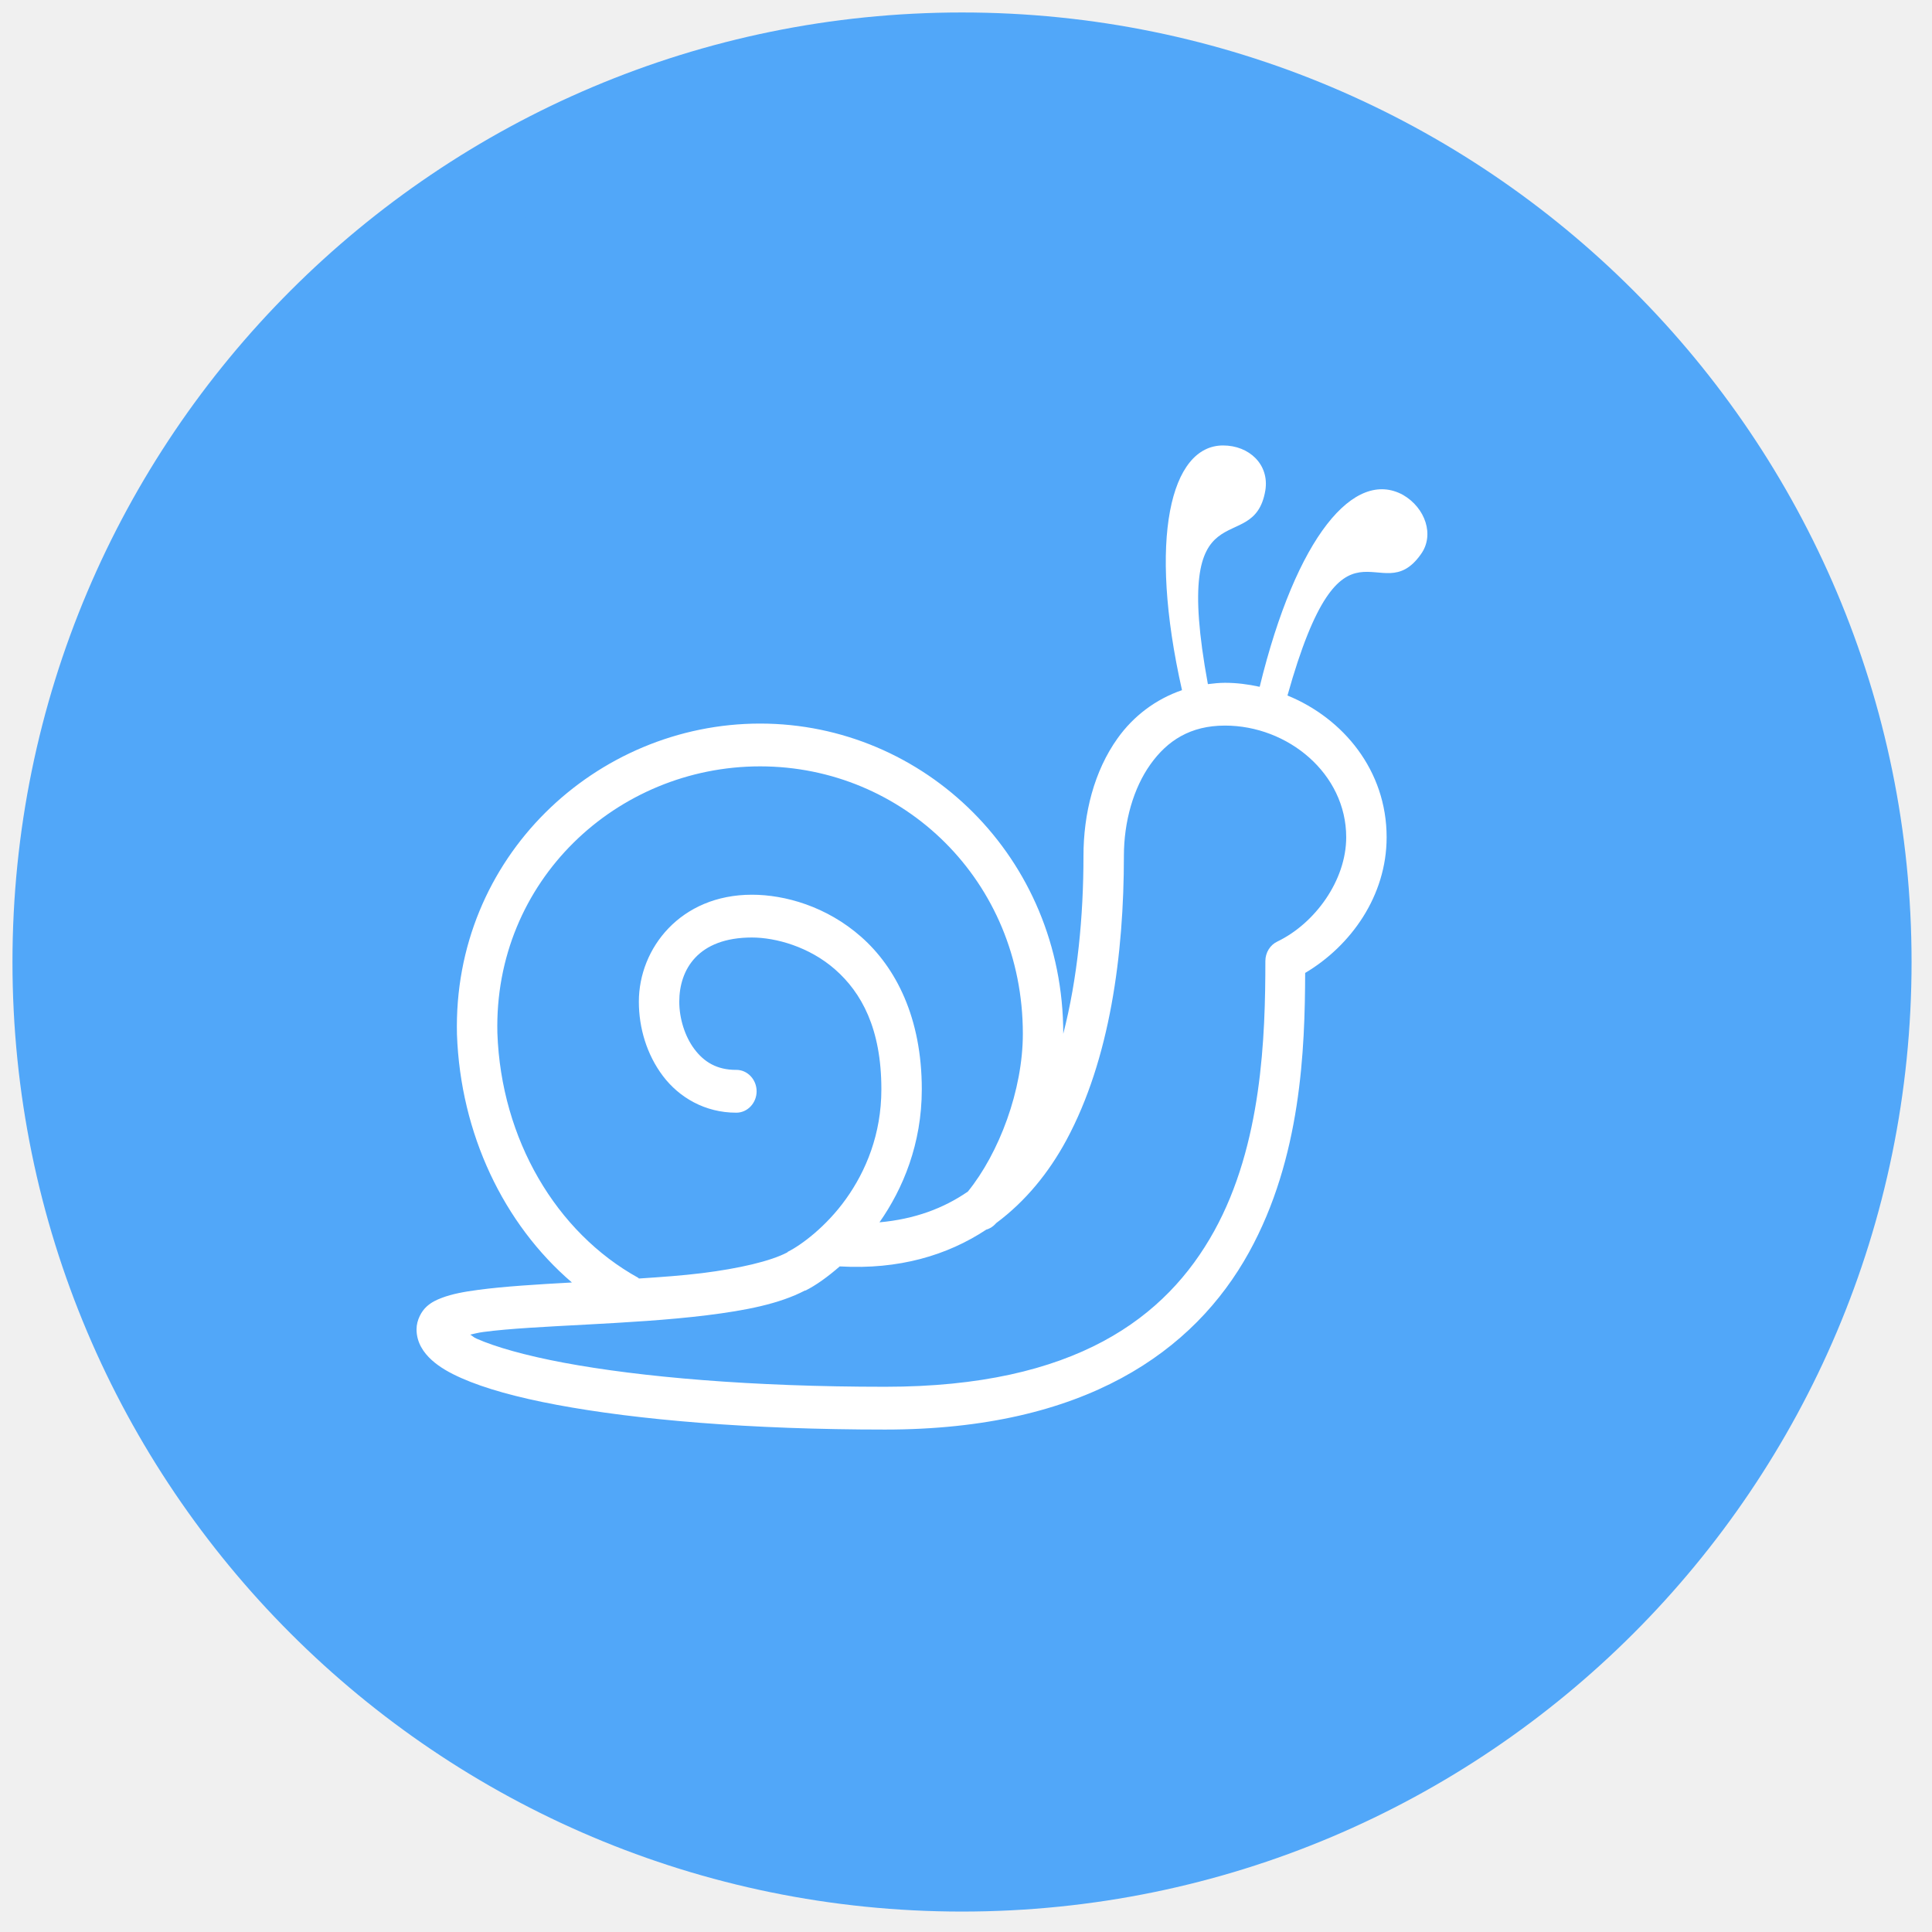
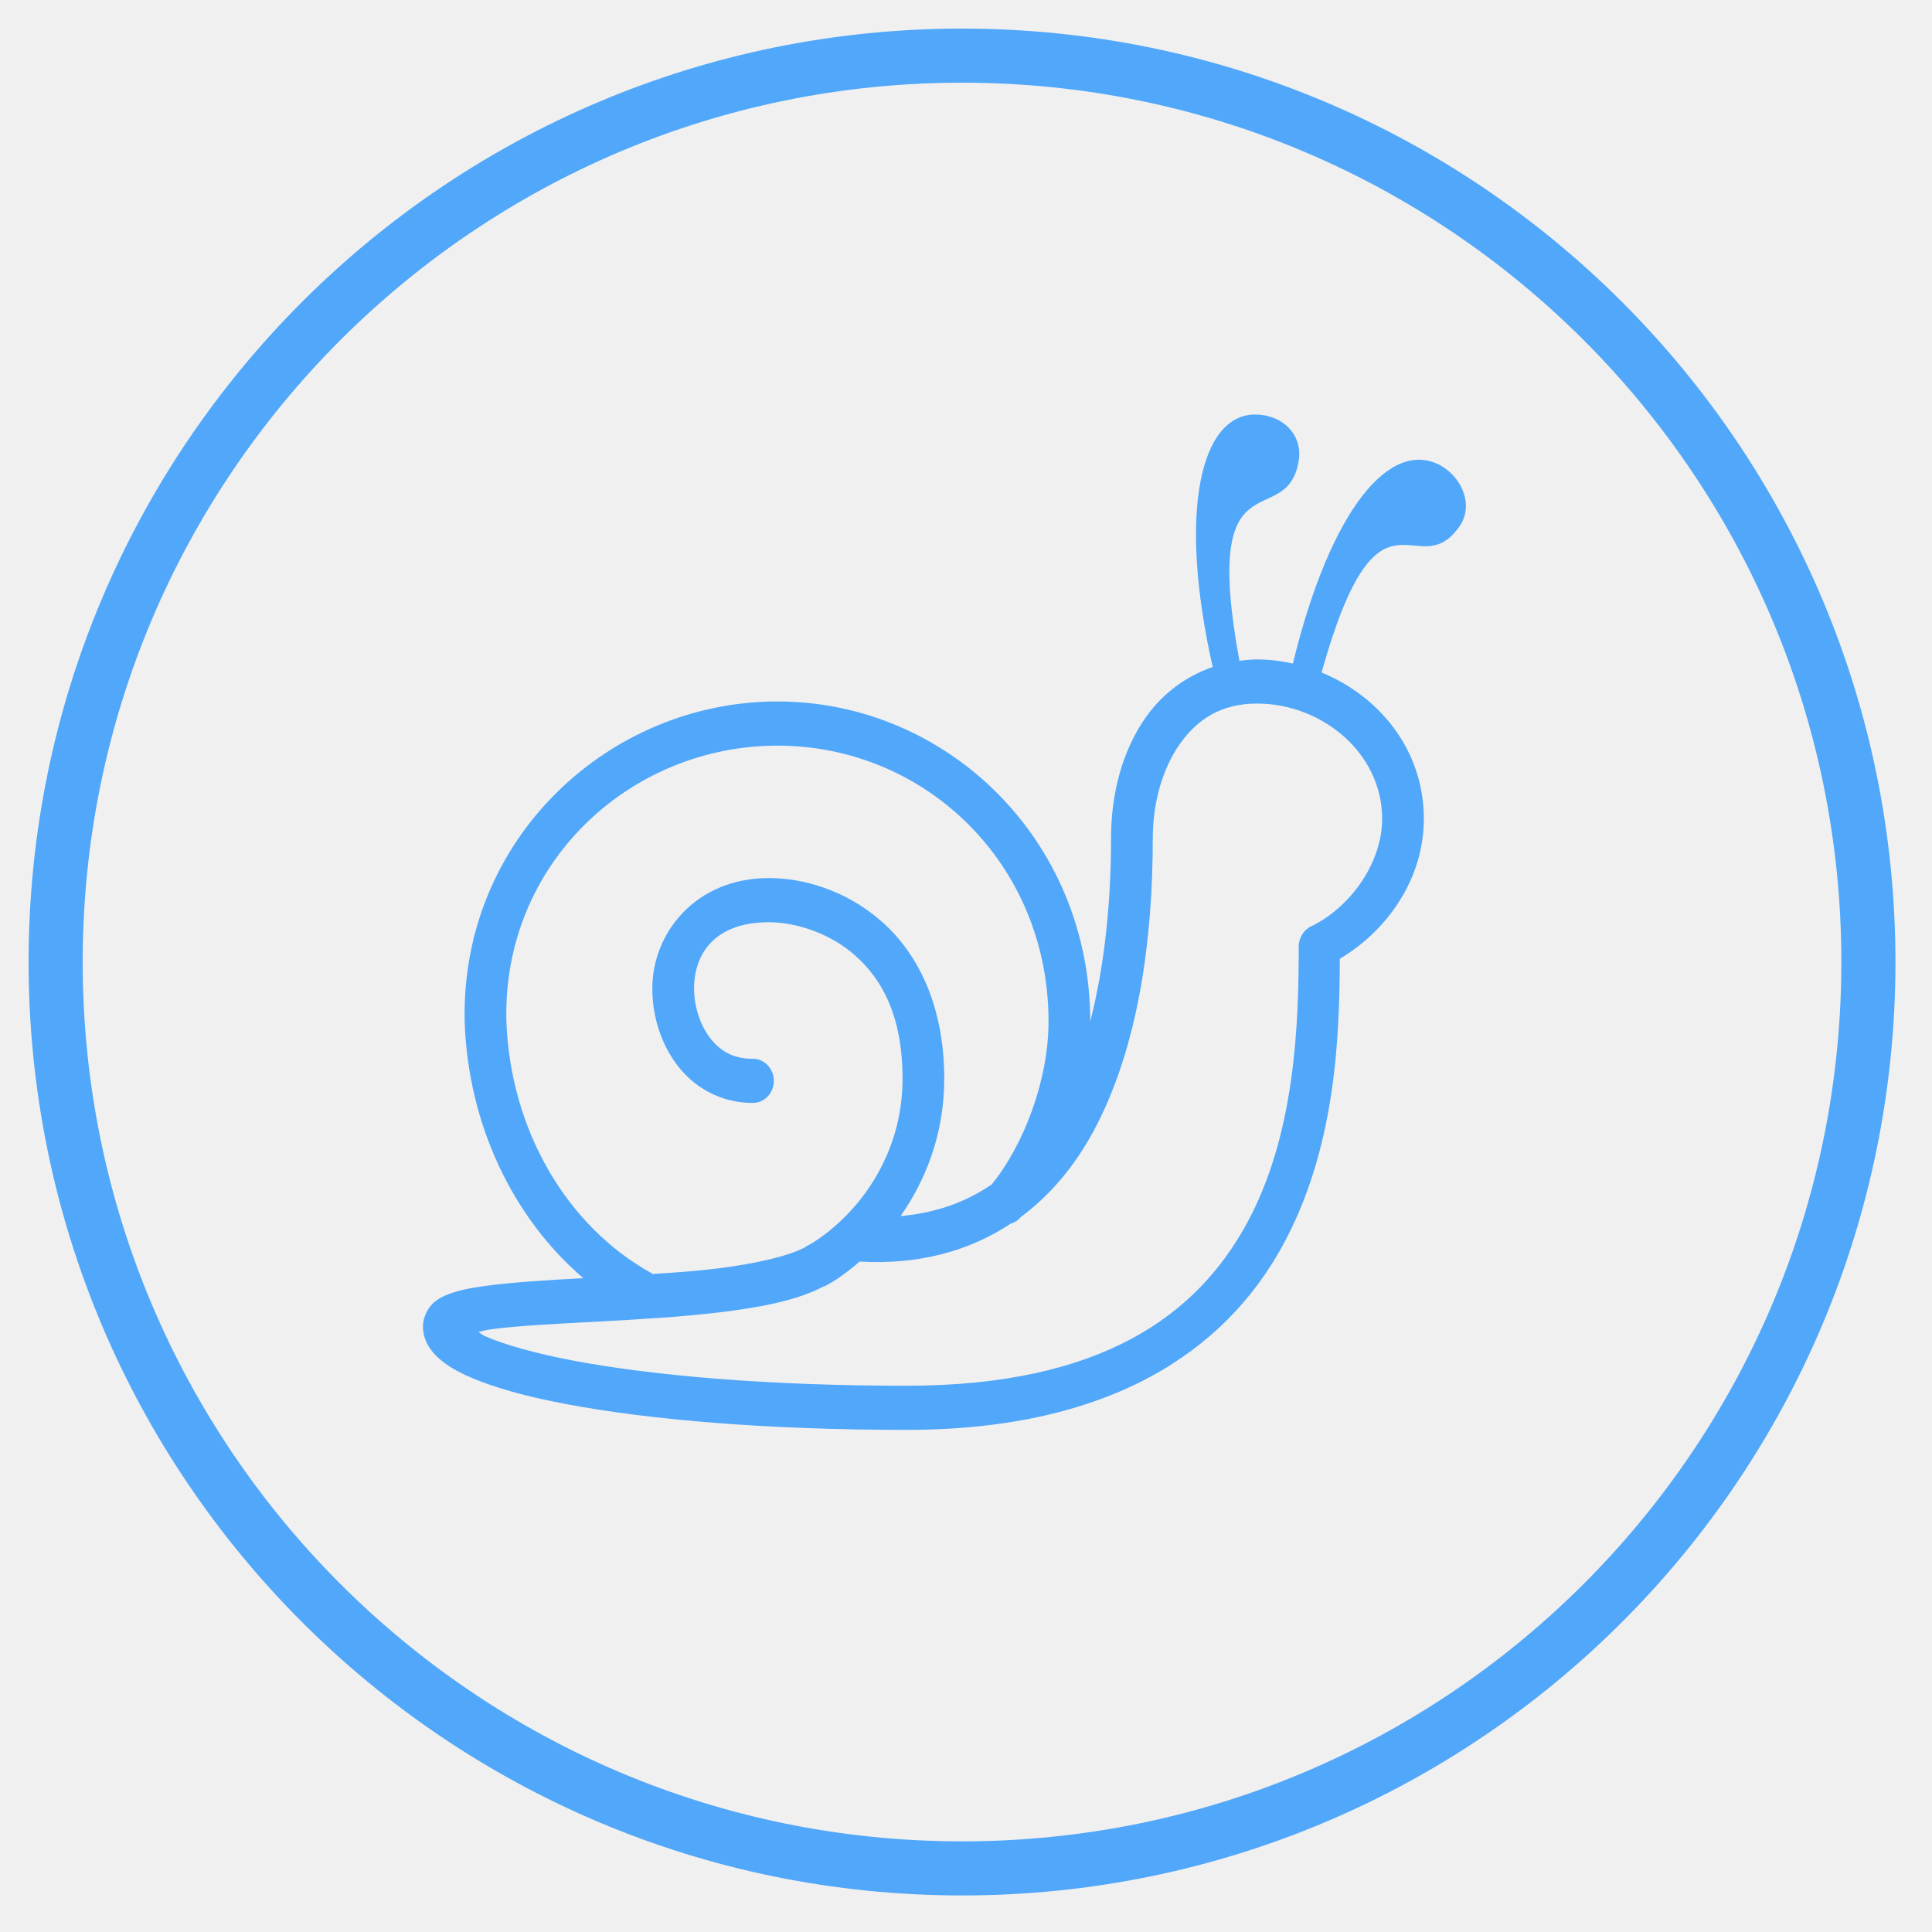
<svg xmlns="http://www.w3.org/2000/svg" width="100%" height="100%" viewBox="0 0 50 50" version="1.1" xml:space="preserve" style="fill-rule:evenodd;clip-rule:evenodd;stroke-miterlimit:10;">
-   <g transform="matrix(1.11701,0,0,1.11701,-3.02829,-3.02829)">
-     <circle cx="25" cy="25" r="21" style="fill:rgb(81,167,249);stroke:rgb(81,167,249);stroke-width:2px;" />
-   </g>
-   <g transform="matrix(0.523038,0,0,0.553663,10.78,10.4211)">
-     <path d="M39.906,2C37.311,2 36.183,6.353 37.875,13.438C36.56,13.864 35.462,14.662 34.688,15.688C33.525,17.227 33,19.202 33,21.188C33,24.006 32.706,26.914 32,29.5C32,21.246 25.109,15 17,15C8.891,15 1.785,21.247 2,29.531C2.175,34.17 4.308,38.391 7.688,41.125C5.958,41.215 4.324,41.31 3.063,41.469C2.357,41.558 1.765,41.659 1.25,41.844C0.993,41.936 0.747,42.04 0.5,42.25C0.253,42.46 0,42.873 0,43.313C0,43.94 0.354,44.411 0.75,44.75C1.146,45.089 1.638,45.351 2.219,45.594C3.38,46.079 4.95,46.492 6.938,46.844C10.912,47.547 16.492,48 23.188,48C33.076,48 38.48,44.346 41.188,39.719C43.776,35.295 43.956,30.223 43.969,26.656C46.227,25.392 48,23.058 48,20.313C48,17.19 45.854,14.754 43.094,13.688C45.841,4.42 47.654,9.804 49.688,7.094C50.388,6.194 49.913,4.913 48.813,4.313C46.415,3.066 43.537,6.23 41.719,13.281C41.151,13.164 40.585,13.094 40,13.094C39.714,13.094 39.429,13.124 39.156,13.156C37.285,3.569 41.417,7.397 42,4.094C42.2,2.894 41.206,2 39.906,2ZM40,15.094C43.119,15.094 46,17.342 46,20.313C46,22.333 44.455,24.341 42.594,25.188C42.236,25.347 42.003,25.702 42,26.094C42,29.62 41.837,34.671 39.469,38.719C37.101,42.766 32.599,46 23.188,46C16.583,46 11.082,45.547 7.281,44.875C5.381,44.539 3.892,44.136 2.969,43.75C2.806,43.682 2.782,43.628 2.656,43.563C2.885,43.517 3.01,43.476 3.313,43.438C4.584,43.277 6.411,43.194 8.375,43.094C10.339,42.994 12.463,42.88 14.375,42.656C16.276,42.433 17.947,42.129 19.219,41.5C19.225,41.497 19.243,41.503 19.25,41.5C19.762,41.257 20.331,40.873 20.938,40.375C20.949,40.376 20.958,40.374 20.969,40.375C23.854,40.528 26.251,39.864 28.188,38.656C28.215,38.639 28.254,38.642 28.281,38.625C28.41,38.576 28.527,38.502 28.625,38.406C28.637,38.398 28.644,38.383 28.656,38.375C28.666,38.364 28.678,38.355 28.688,38.344C30.123,37.335 31.28,36.004 32.156,34.469C34.311,30.695 35,25.791 35,21.188C35,19.573 35.475,18.016 36.313,16.906C37.15,15.796 38.292,15.094 40,15.094ZM17,17C24.091,17 30,22.354 30,29.5C30,32.138 28.824,35.075 27.281,36.875C26.076,37.66 24.651,38.164 22.906,38.313C24.068,36.746 25,34.646 25,32.094C25,28.746 23.715,26.398 22,24.969C20.285,23.54 18.22,23 16.594,23C13.064,23 11,25.5 11,28C11,29.217 11.387,30.465 12.188,31.469C12.988,32.473 14.269,33.188 15.813,33.188C15.817,33.188 15.822,33.188 15.827,33.188C16.375,33.188 16.827,32.736 16.827,32.188C16.827,31.639 16.375,31.187 15.827,31.187C15.822,31.187 15.817,31.187 15.812,31.188C14.856,31.188 14.225,30.815 13.75,30.219C13.275,29.623 13,28.783 13,28C13,26.5 13.924,25 16.594,25C17.768,25 19.434,25.429 20.719,26.5C22.004,27.571 23,29.241 23,32.094C23,34.196 22.234,35.918 21.25,37.219C20.266,38.52 19.028,39.38 18.375,39.688C18.364,39.698 18.354,39.708 18.344,39.719C17.518,40.132 15.944,40.474 14.125,40.688C13.149,40.802 12.095,40.873 11.031,40.938C11.021,40.937 11.01,40.937 11,40.938C10.99,40.927 10.979,40.916 10.969,40.906C6.905,38.782 4.187,34.427 4,29.469C3.815,22.353 9.909,17 17,17Z" style="fill:white;fill-rule:nonzero;" />
-   </g>
+   <circle cx="24.897" cy="24.897" r="23.457" style="fill:#fff;fill-opacity:0;stroke:#51a7f9;stroke-width:1.4px;" />
+   <path d="M32.481,10.728c-1.4,0 -2.009,2.487 -1.096,6.534c-0.709,0.243 -1.302,0.699 -1.72,1.285c-0.627,0.88 -0.911,2.008 -0.911,3.142c0,1.61 -0.158,3.271 -0.539,4.748c0,-4.715 -3.719,-8.283 -8.095,-8.283c-4.376,0 -8.21,3.569 -8.094,8.301c0.094,2.65 1.245,5.061 3.069,6.623c-0.934,0.051 -1.815,0.106 -2.496,0.197c-0.381,0.05 -0.7,0.108 -0.978,0.214c-0.139,0.052 -0.272,0.112 -0.405,0.232c-0.133,0.12 -0.27,0.356 -0.27,0.607c0,0.358 0.191,0.627 0.405,0.821c0.214,0.193 0.479,0.343 0.793,0.482c0.626,0.277 1.474,0.513 2.546,0.714c2.145,0.401 5.156,0.66 8.77,0.66c5.335,0 8.252,-2.087 9.713,-4.73c1.397,-2.527 1.494,-5.425 1.501,-7.462c1.218,-0.722 2.175,-2.056 2.175,-3.624c0,-1.784 -1.158,-3.175 -2.647,-3.784c1.482,-5.294 2.46,-2.219 3.558,-3.767c0.378,-0.514 0.121,-1.246 -0.472,-1.588c-1.294,-0.713 -2.847,1.095 -3.828,5.122c-0.307,-0.066 -0.612,-0.106 -0.928,-0.106c-0.154,0 -0.308,0.017 -0.456,0.035c-1.009,-5.476 1.221,-3.29 1.535,-5.177c0.108,-0.685 -0.428,-1.196 -1.13,-1.196Zm0.051,7.48c1.683,0 3.238,1.284 3.238,2.981c0,1.154 -0.834,2.301 -1.838,2.785c-0.193,0.091 -0.319,0.294 -0.321,0.518c0,2.014 -0.088,4.899 -1.366,7.212c-1.277,2.311 -3.707,4.159 -8.785,4.159c-3.565,0 -6.533,-0.259 -8.585,-0.643c-1.025,-0.192 -1.828,-0.422 -2.326,-0.642c-0.088,-0.039 -0.101,-0.07 -0.169,-0.107c0.123,-0.027 0.191,-0.05 0.354,-0.072c0.686,-0.092 1.672,-0.139 2.732,-0.196c1.06,-0.057 2.206,-0.122 3.238,-0.25c1.026,-0.128 1.927,-0.301 2.614,-0.661c0.003,-0.001 0.013,0.002 0.016,0c0.277,-0.139 0.584,-0.358 0.911,-0.642c0.006,0 0.011,-0.001 0.017,0c1.557,0.087 2.85,-0.292 3.896,-0.982c0.014,-0.01 0.035,-0.008 0.05,-0.018c0.07,-0.028 0.133,-0.07 0.186,-0.125c0.006,-0.005 0.01,-0.013 0.016,-0.018c0.006,-0.006 0.012,-0.011 0.018,-0.018c0.774,-0.576 1.398,-1.336 1.871,-2.213c1.163,-2.156 1.535,-4.957 1.535,-7.587c0,-0.922 0.256,-1.812 0.708,-2.446c0.452,-0.634 1.068,-1.035 1.99,-1.035Zm-12.412,1.089c3.827,0 7.016,3.058 7.016,7.14c0,1.507 -0.635,3.185 -1.468,4.213c-0.65,0.449 -1.419,0.737 -2.361,0.822c0.627,-0.895 1.13,-2.095 1.13,-3.553c0,-1.912 -0.693,-3.254 -1.619,-4.07c-0.925,-0.816 -2.039,-1.125 -2.917,-1.125c-1.905,0 -3.019,1.428 -3.019,2.857c0,0.695 0.209,1.408 0.641,1.981c0.432,0.574 1.123,0.982 1.957,0.982c0.002,0 0.005,0 0.007,0c0.296,0 0.54,-0.258 0.54,-0.571c0,-0.314 -0.244,-0.572 -0.54,-0.572c-0.002,0 -0.005,0 -0.008,0.001c-0.516,0 -0.856,-0.213 -1.113,-0.554c-0.256,-0.34 -0.404,-0.82 -0.404,-1.267c0,-0.857 0.498,-1.714 1.939,-1.714c0.634,0 1.533,0.245 2.226,0.857c0.694,0.611 1.231,1.565 1.231,3.195c0,1.201 -0.413,2.185 -0.944,2.928c-0.531,0.743 -1.199,1.234 -1.552,1.41c-0.006,0.006 -0.011,0.012 -0.017,0.018c-0.445,0.236 -1.295,0.431 -2.276,0.553c-0.527,0.065 -1.096,0.106 -1.67,0.143c-0.005,0 -0.011,0 -0.017,0c-0.005,-0.006 -0.011,-0.012 -0.016,-0.018c-2.193,-1.213 -3.66,-3.701 -3.761,-6.533c-0.1,-4.065 3.189,-7.123 7.015,-7.123Z" style="fill:#51a7f9;fill-rule:nonzero;" />
</svg>
